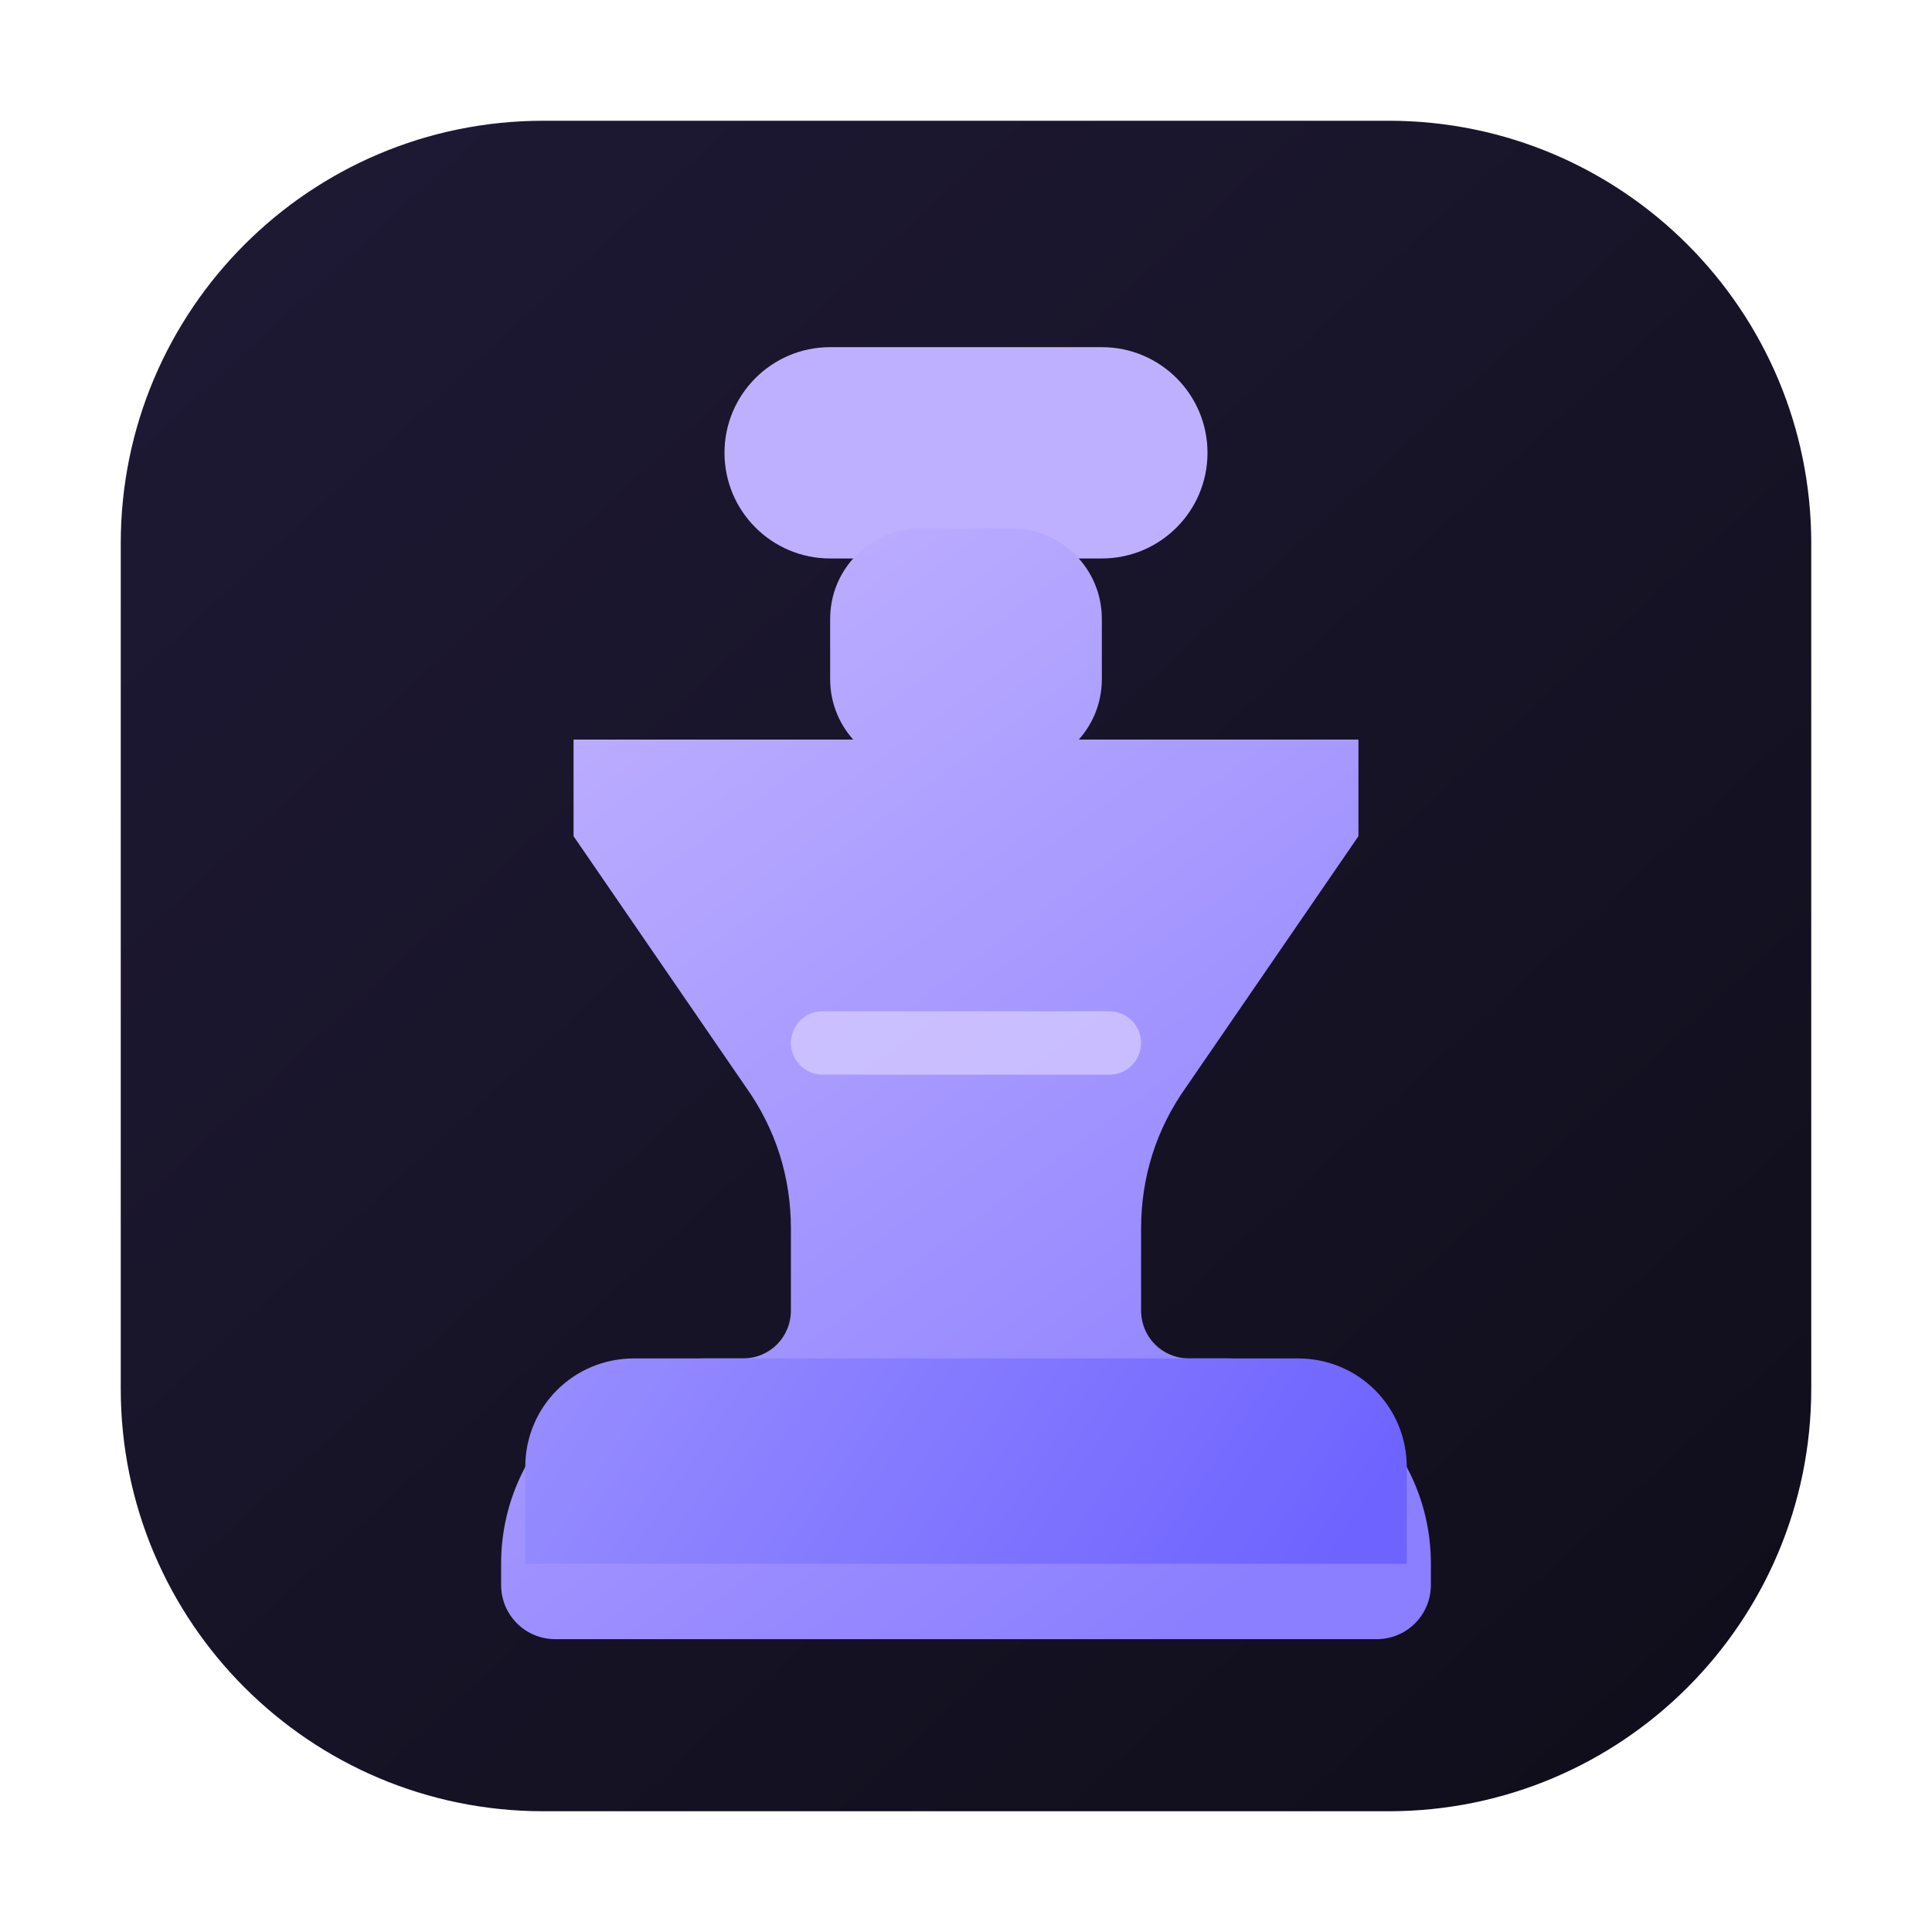
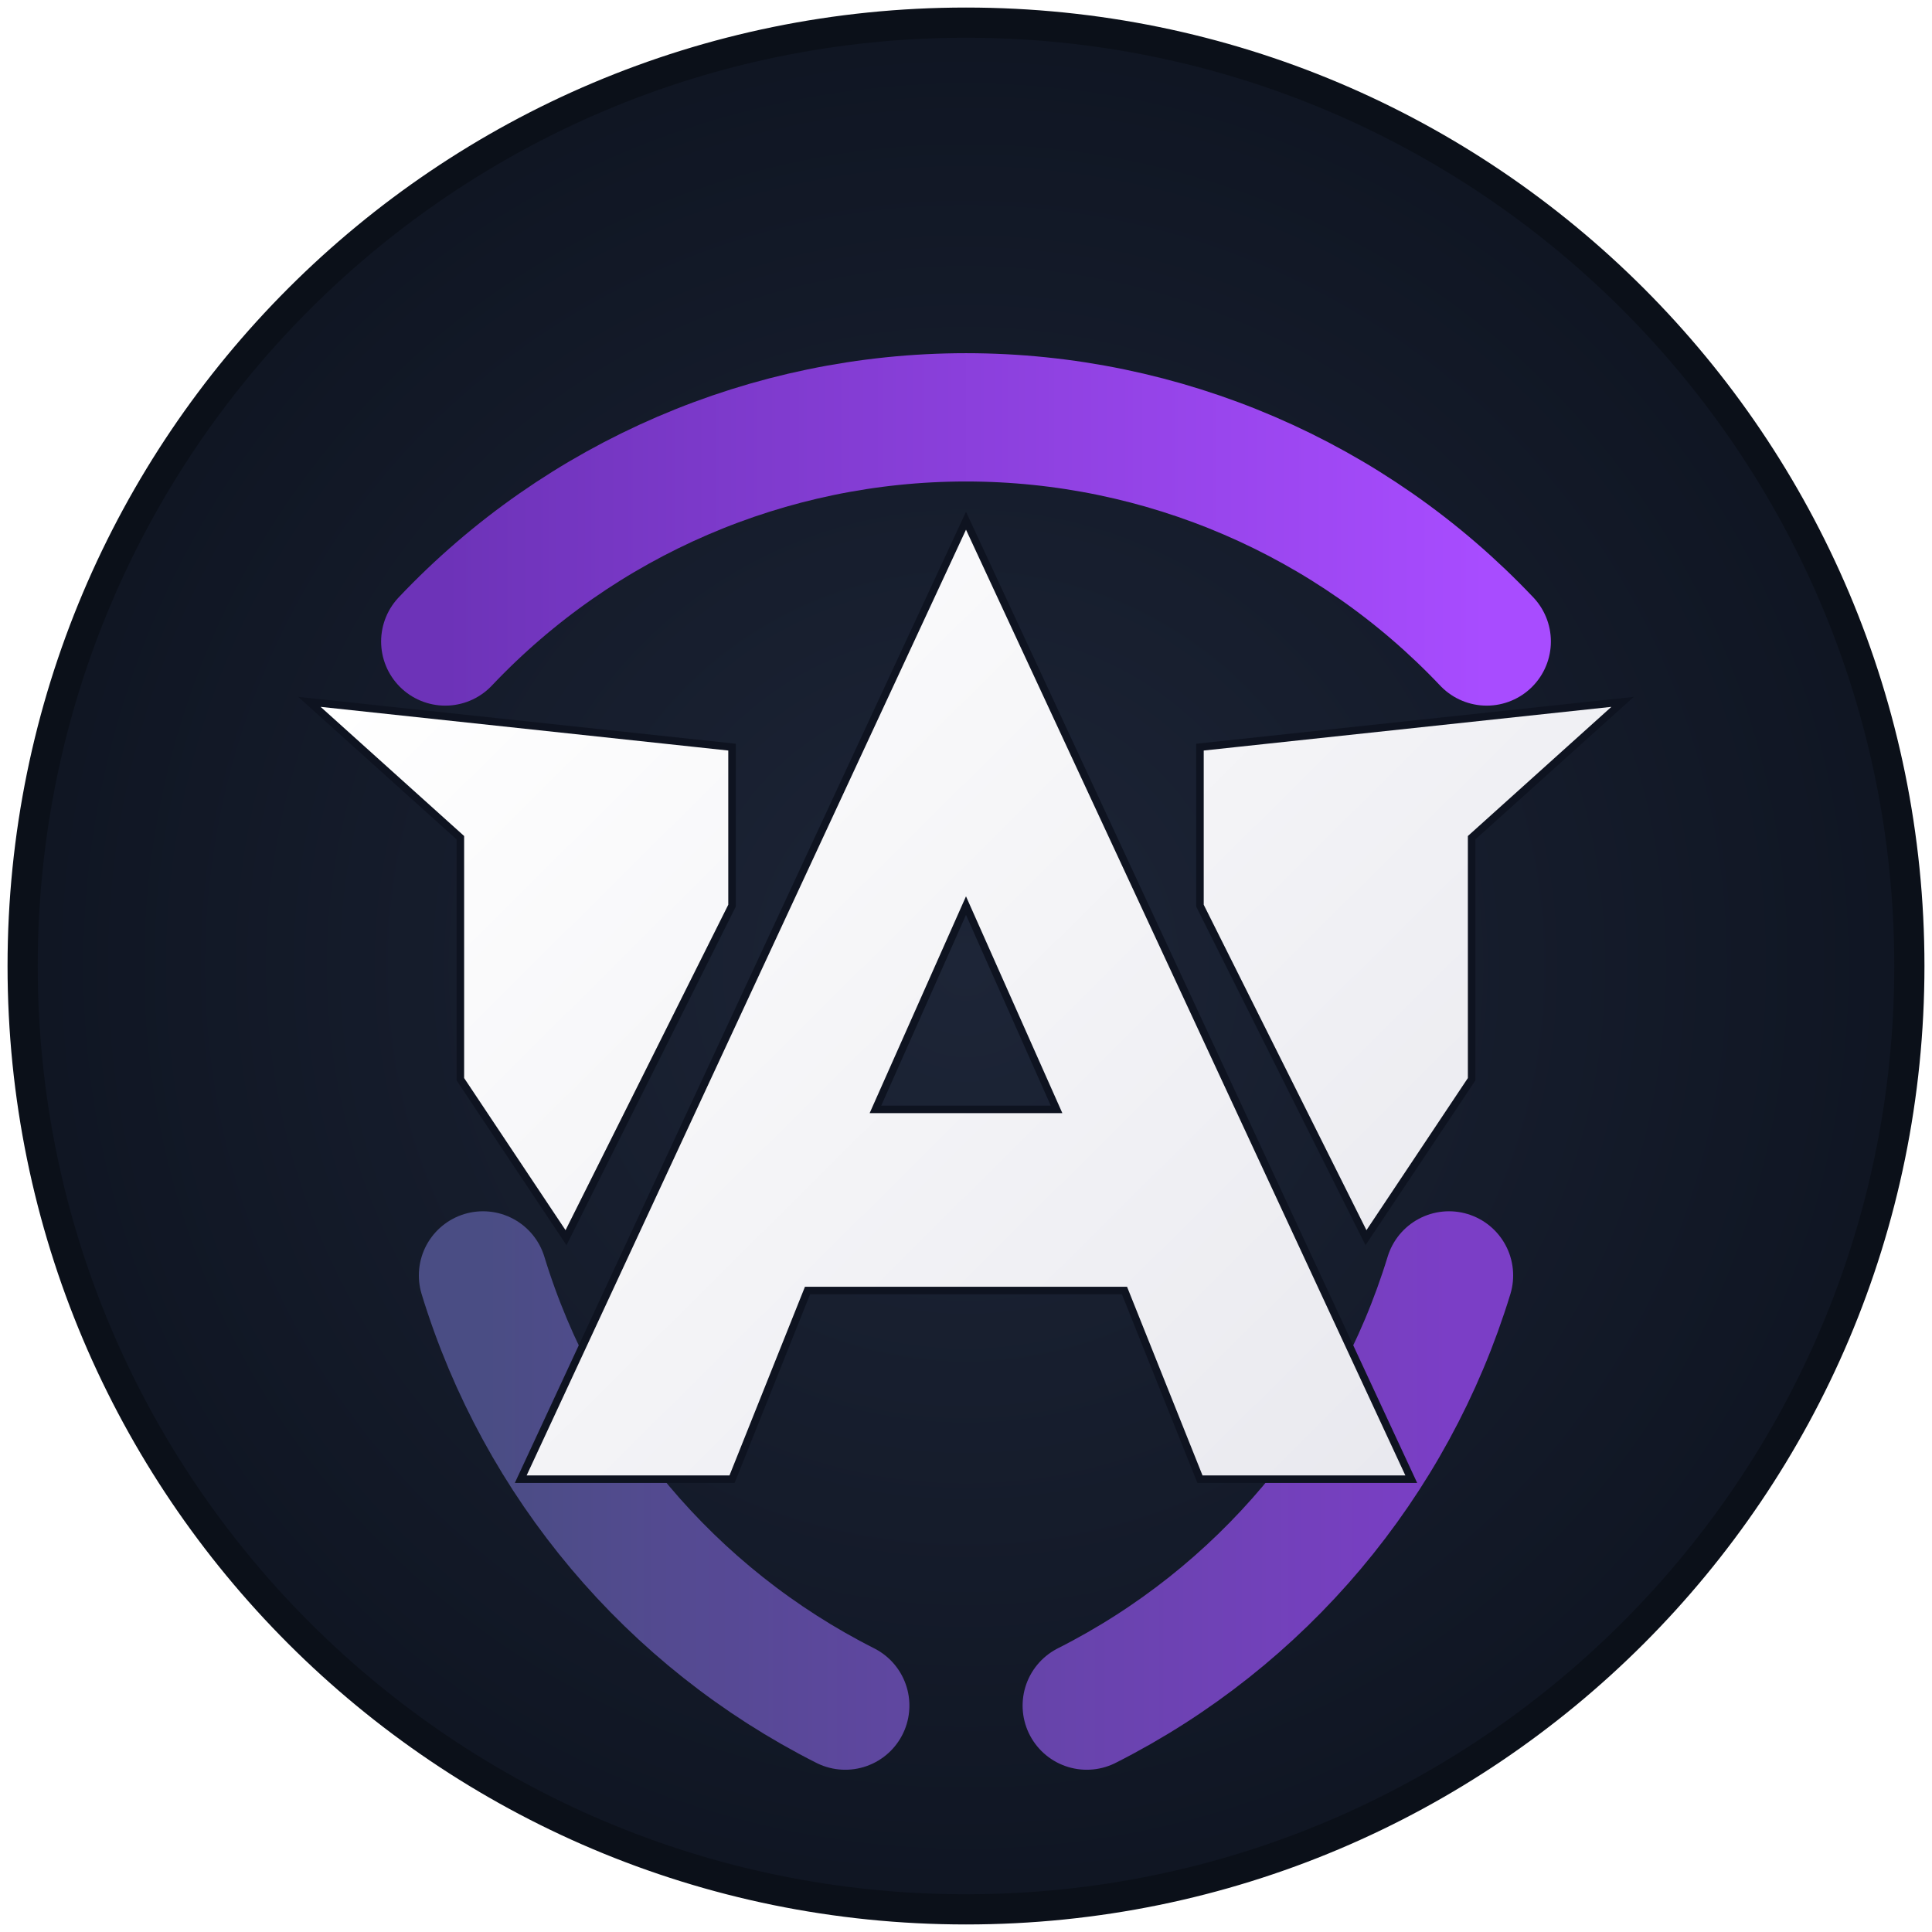
- <svg xmlns="http://www.w3.org/2000/svg" viewBox="0 0 64 64" fill="none">
+ <svg xmlns="http://www.w3.org/2000/svg" viewBox="0 0 512 512" fill="none">
  <defs>
-     <linearGradient id="bg" x1="8" y1="6" x2="56" y2="58" gradientUnits="userSpaceOnUse">
-       <stop stop-color="#1E1934" />
-       <stop offset="1" stop-color="#100E1B" />
+     <radialGradient id="bgRadial" cx="0" cy="0" r="1" gradientUnits="userSpaceOnUse" gradientTransform="translate(256 256) rotate(90) scale(256)">
+       <stop offset="0" stop-color="#1D2537" />
+       <stop offset="1" stop-color="#0F1522" />
+     </radialGradient>
+     <linearGradient id="ringTop" x1="118" y1="170" x2="394" y2="170" gradientUnits="userSpaceOnUse">
+       <stop stop-color="#6D33B8" />
+       <stop offset="1" stop-color="#A84CFF" />
    </linearGradient>
-     <linearGradient id="glass" x1="18" y1="12" x2="46" y2="50" gradientUnits="userSpaceOnUse">
-       <stop stop-color="#C8B9FF" />
-       <stop offset="1" stop-color="#8B7EFF" />
+     <linearGradient id="ringBottom" x1="128" y1="420" x2="384" y2="420" gradientUnits="userSpaceOnUse">
+       <stop stop-color="#4A4D84" />
+       <stop offset="1" stop-color="#7B3EC6" />
    </linearGradient>
-     <linearGradient id="liquid" x1="20" y1="36" x2="44" y2="52" gradientUnits="userSpaceOnUse">
-       <stop stop-color="#9D93FF" />
-       <stop offset="1" stop-color="#6E63FF" />
+     <linearGradient id="mark" x1="130" y1="146" x2="382" y2="400" gradientUnits="userSpaceOnUse">
+       <stop stop-color="#FFFFFF" />
+       <stop offset="1" stop-color="#E8E8EE" />
    </linearGradient>
  </defs>
-   <rect x="4" y="4" width="56" height="56" rx="14" fill="url(#bg)" />
-   <rect x="24" y="11.5" width="16" height="7" rx="3.5" fill="#BEB0FF" />
-   <rect x="27.5" y="17.5" width="9" height="8" rx="3" fill="url(#glass)" />
-   <path d="M19 24.5h26v3.2l-5.7 8.3c-1 1.4-1.5 3-1.5 4.7v2.7c0 0.9 0.7 1.6 1.6 1.6h1.2c3.7 0 6.8 3 6.8 6.8v0.7c0 1-0.8 1.8-1.8 1.8H18.4c-1 0-1.8-0.8-1.8-1.8v-0.7c0-3.8 3.1-6.8 6.8-6.8h1.2c0.9 0 1.6-0.7 1.6-1.6v-2.7c0-1.7-0.5-3.3-1.5-4.7L19 27.7v-3.2z" fill="url(#glass)" />
-   <path d="M21 45h22c2 0 3.6 1.6 3.6 3.6v3.2H17.4v-3.2c0-2 1.6-3.6 3.6-3.6z" fill="url(#liquid)" />
-   <rect x="26.2" y="33.5" width="11.6" height="2.1" rx="1.05" fill="#D6CBFF" opacity="0.75" />
+   <circle cx="256" cy="256" r="250" fill="url(#bgRadial)" />
+   <circle cx="256" cy="256" r="250" stroke="#0B1019" stroke-width="8" />
+   <path d="M118 170A190 190 0 0 1 394 170" stroke="url(#ringTop)" stroke-width="34" stroke-linecap="round" />
+   <path d="M128 338A190 190 0 0 0 224 452" stroke="url(#ringBottom)" stroke-width="34" stroke-linecap="round" />
+   <path d="M384 338A190 190 0 0 1 288 452" stroke="url(#ringBottom)" stroke-width="34" stroke-linecap="round" />
+   <path d="M82 186L194 198V240L150 328L122 286L122 222L82 186Z" fill="url(#mark)" stroke="#0E1320" stroke-width="2" />
+   <path d="M430 186L318 198V240L362 328L390 286L390 222L430 186Z" fill="url(#mark)" stroke="#0E1320" stroke-width="2" />
+   <path d="M256 138L138 392H194L214 342H298L318 392H374L256 138ZM232 294L256 240L280 294H232Z" fill="url(#mark)" stroke="#0E1320" stroke-width="2" />
</svg>
